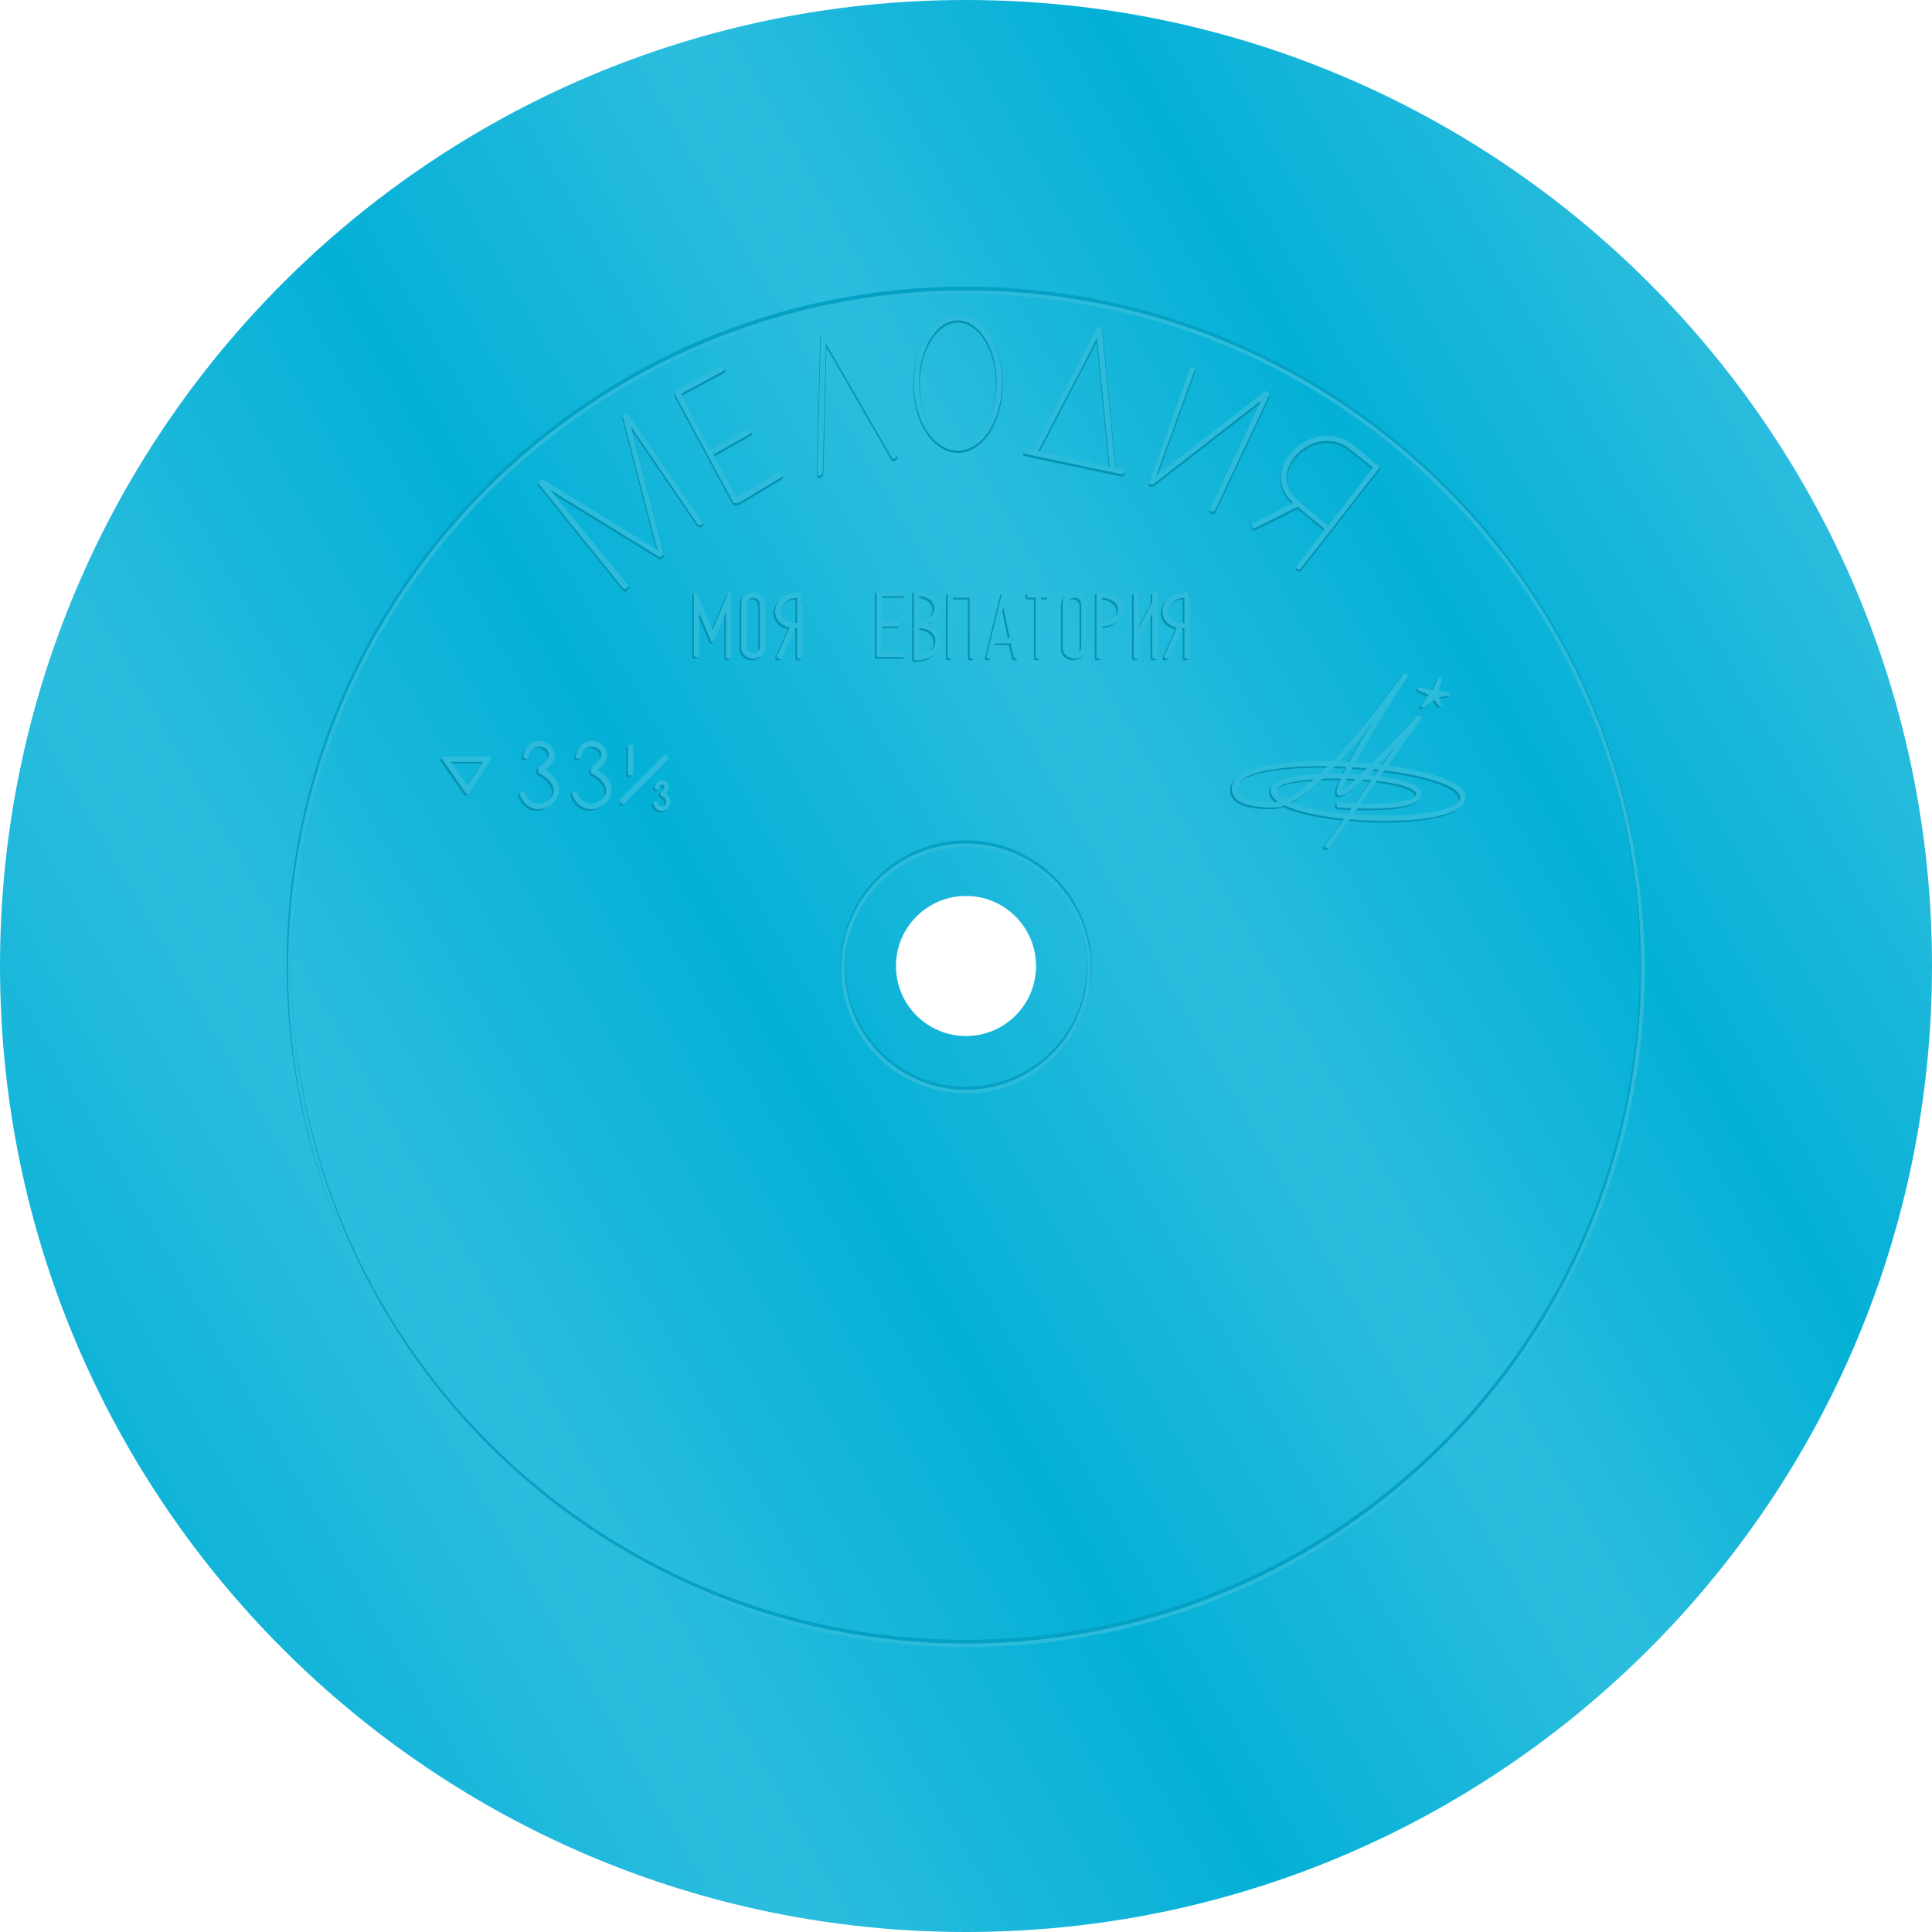
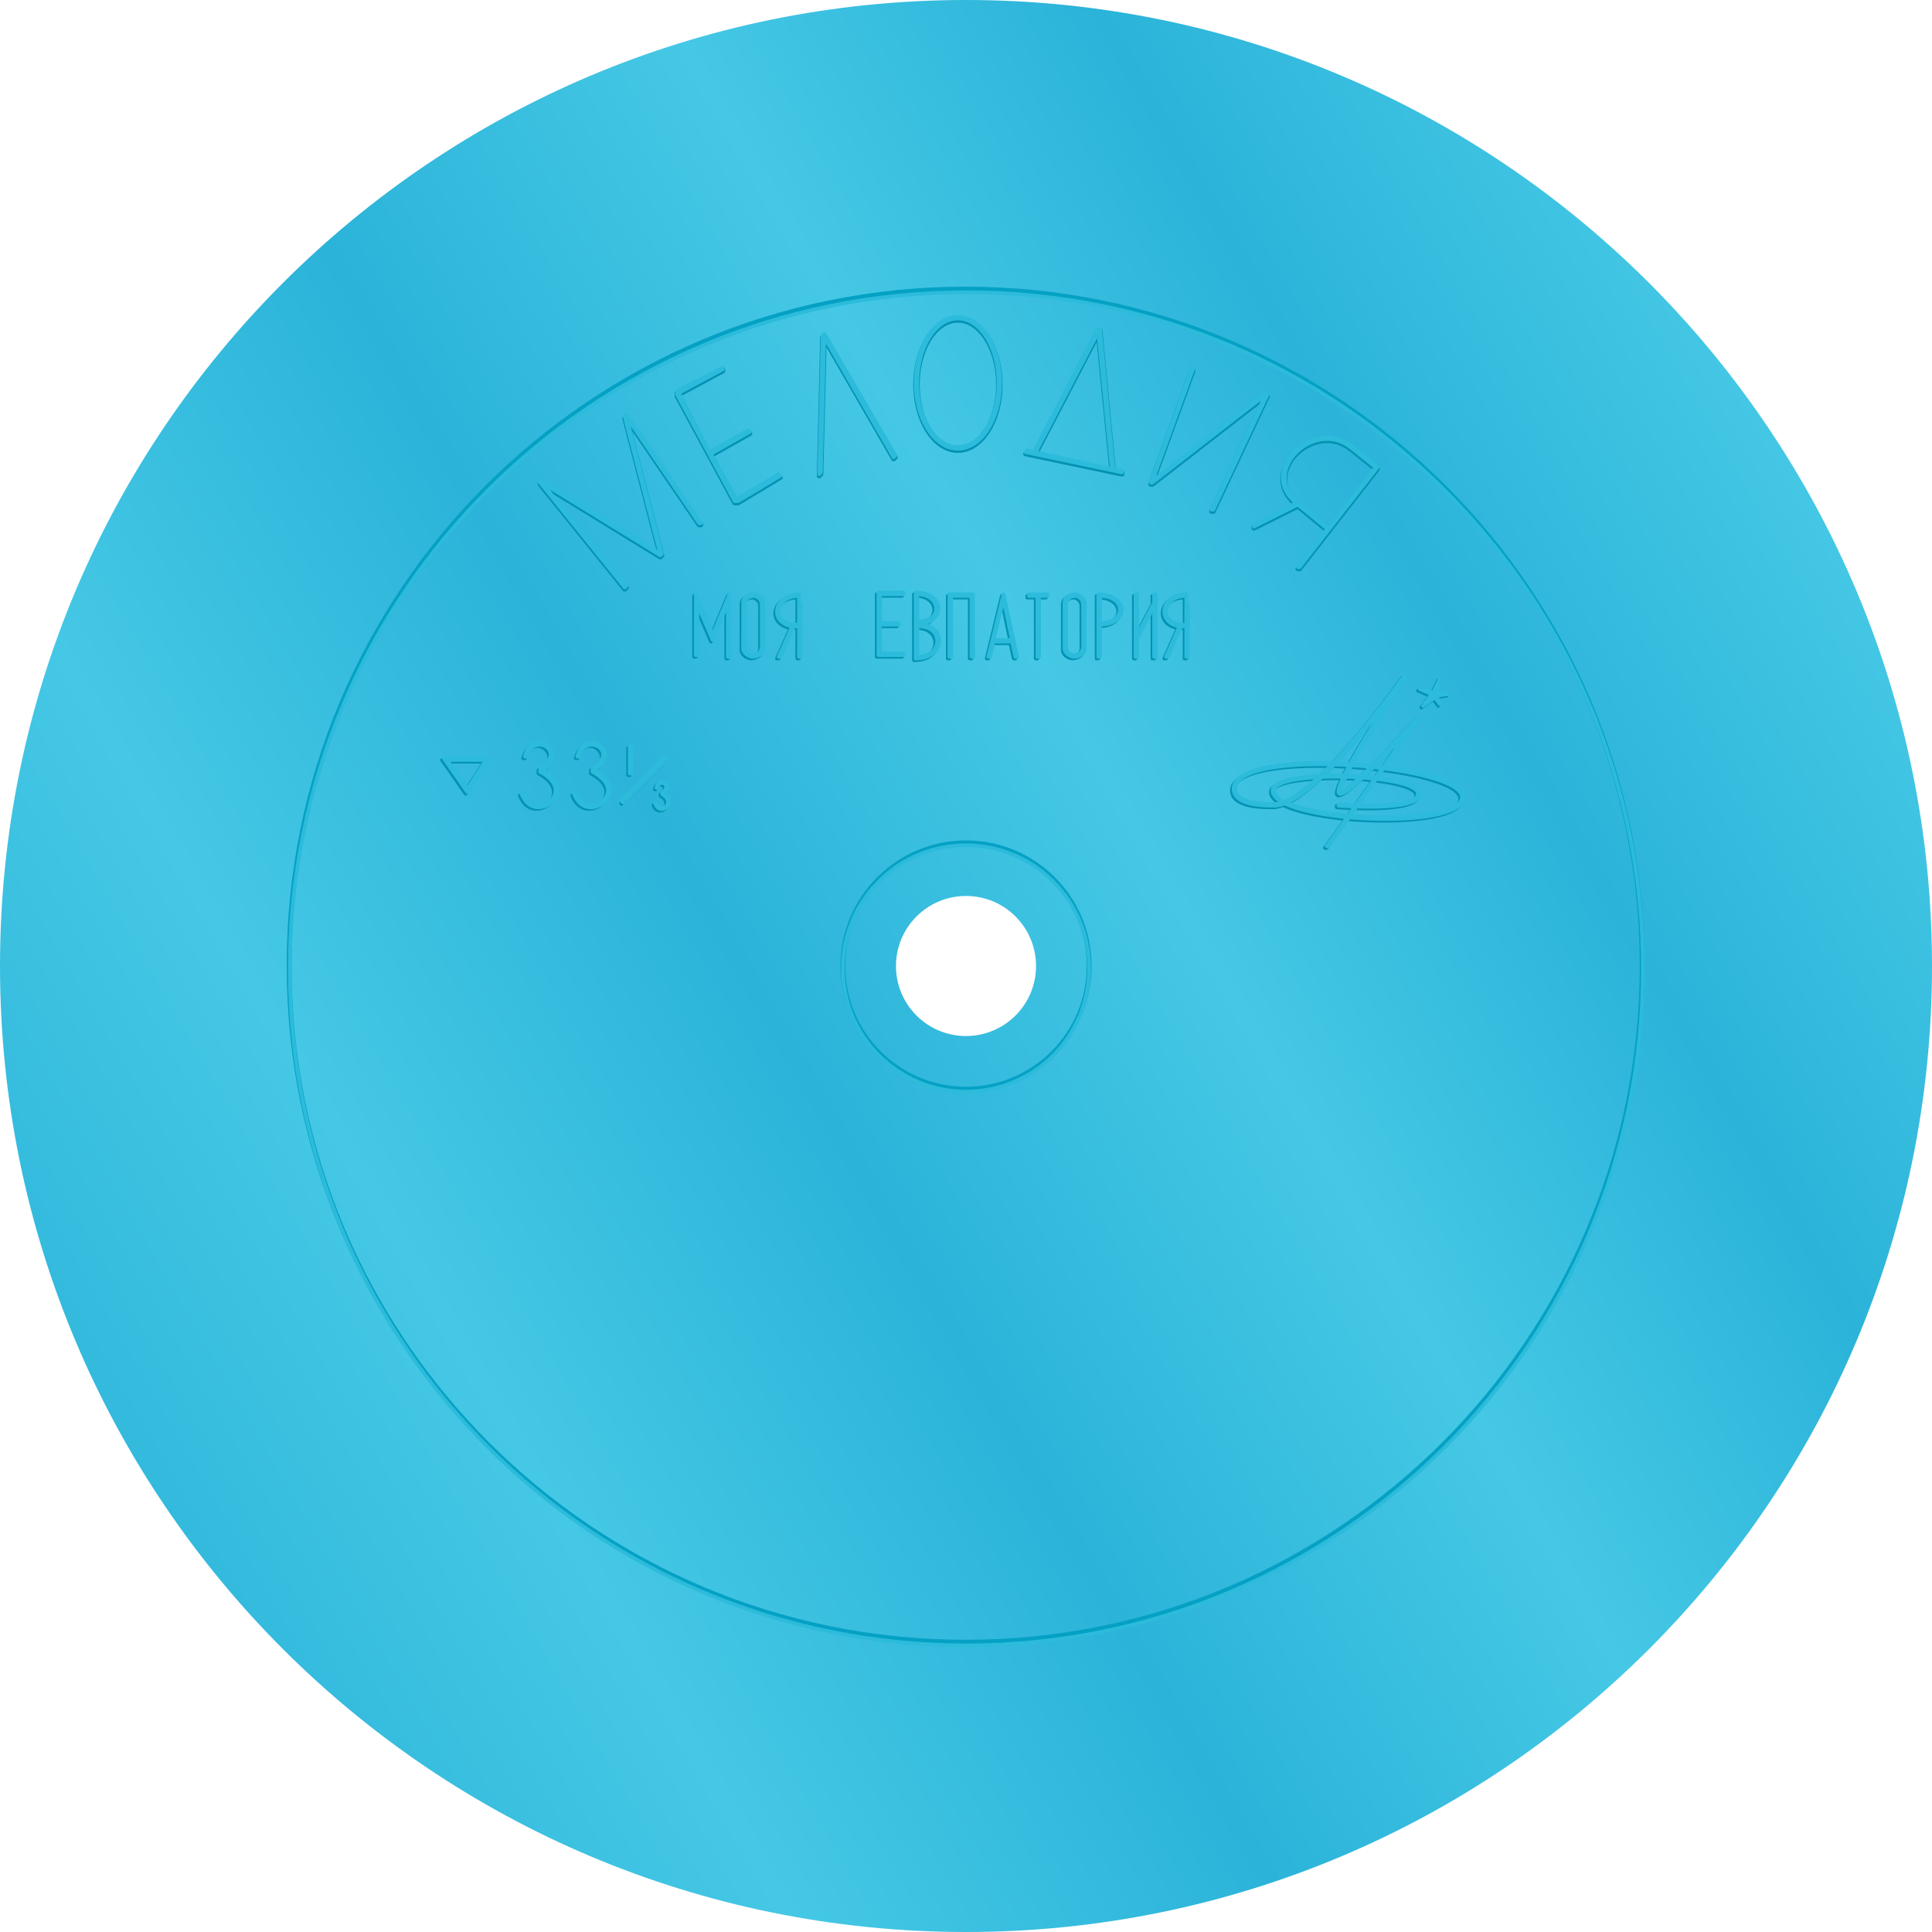
<svg xmlns="http://www.w3.org/2000/svg" viewBox="0 0 800 800">
  <defs>
    <style>.cls-1 { fill: url(#linear-gradient); } .cls-1, .cls-2, .cls-3, .cls-4, .cls-5, .cls-6 { fill-rule: evenodd; } .cls-2, .cls-3, .cls-4, .cls-5, .cls-6 { fill: none;  stroke-linecap: round; stroke-linejoin: round; } .cls-4, .cls-6 { stroke: #0492b3; } .cls-2, .cls-4 { stroke-width: 2px; } .cls-3, .cls-5 { stroke: #2cbbdb; } .cls-3, .cls-5, .cls-6 { stroke-width: 1.5px; } .cls-2 { stroke: #04a1c4 }</style>
    <linearGradient id="linear-gradient" y1="630.94" x2="800" y2="169.06" gradientUnits="userSpaceOnUse">
-       <stop offset="0" stop-color="#04b0d6" />
-       <stop offset="0.219" stop-color="#2cbdde" />
-       <stop offset="0.413" stop-color="#04b0d6" />
-       <stop offset="0.597" stop-color="#2cbdde" />
-       <stop offset="0.765" stop-color="#04b0d6" />
-       <stop offset="0.939" stop-color="#2cbdde" />
-       <stop offset="1" stop-color="#2cbdde" />
+       <stop offset="0" stop-color="#2bb3d9" />
+       <stop offset="0.219" stop-color="#45c8e5" />
+       <stop offset="0.413" stop-color="#2bb3d9" />
+       <stop offset="0.597" stop-color="#45c8e5" />
+       <stop offset="0.765" stop-color="#2bb3d9" />
+       <stop offset="0.939" stop-color="#45c8e5" />
+       <stop offset="1" stop-color="#45c8e5" />
    </linearGradient>
  </defs>
  <path id="background_flexy" class="cls-1" d="M400,0C620.914,0,800,179.086,800,400S620.914,800,400,800,0,620.914,0,400,179.086,0,400,0Zm0,371a29,29,0,1,1-29,29A29,29,0,0,1,400,371Z" />
  <path id="circle-shadow" class="cls-2" d="M399.85,119.7C554.573,119.7,680,245.128,680,399.85S554.573,680,399.85,680,119.7,554.573,119.7,399.85,245.128,119.7,399.85,119.7ZM400,349a51,51,0,1,1-51,51A51,51,0,0,1,400,349Z" />
  <path id="circle" class="cls-3" d="M400.15,121C554.872,121,680.3,246.427,680.3,401.15S554.872,681.3,400.15,681.3,120,555.872,120,401.15,245.427,121,400.15,121ZM400,350a51,51,0,1,1-51,51A51,51,0,0,1,400,350Z" />
  <path id="trademark-shadow" class="cls-4" d="M223.655,200.543l35.019,43.423,0.7-.7h0l-35.019-42.723,49.026,30.116,0.7-.7-14.707-56.731,30.116,44.124h0.7l-30.816-44.824-0.7.7,14.708,56.731-49.026-30.116ZM299.3,152.918l-18.91,9.805v1.4L304.2,208.247h1.4l17.51-10.505-0.7-.7L304.9,207.547l-10.506-18.91,16.109-9.1-0.7-.7-16.108,9.105-12.607-24.513,18.21-9.805v-0.7Zm39.921,44.123,0.7-.7,1.4-56.03,28.716,49.726,0.7-.7L341.318,138.91l-0.7.7Zm85.446-9.1,39.921,8.405v-0.7l-3.5-.7-5.6-58.131h-0.7l-26.614,51.127-2.8-.7ZM493.3,153.618H494l-16.809,46.225,46.925-36.42,0.7,0.7L502.4,211.749h-0.7l22.412-47.625-46.925,36.419h-0.7Zm44.824,81.944,32.217-41.322s-4.253-3.5-9.105-7.7c-16.941-14.692-41.073,9.255-24.513,22.412-0.9.5-17.51,9.1-17.51,9.1v0.7l18.21-9.1,11.907,9.805v0.7l-11.907,15.408h0.7ZM396.648,131.906c9.67,0,17.509,12.23,17.509,27.315s-7.839,27.315-17.509,27.315-17.509-12.23-17.509-27.315S386.978,131.906,396.648,131.906Zm0,0.7c9.283,0,16.809,11.915,16.809,26.614s-7.526,26.614-16.809,26.614-16.809-11.915-16.809-26.614S387.365,132.607,396.648,132.607Zm32.217,55.329,25.914-49.726,5.6,56.73Zm140.775,6.3-10.5-8.405c-15.265-11.726-37.5,10.194-21.712,23.113,4.591,3.757,12.607,10.5,12.607,10.5Z" />
  <path id="trademark" class="cls-5" d="M223.655,199.843l35.019,43.423,0.7-.7h0l-35.019-42.723,49.026,30.116,0.7-.7-14.707-56.73,30.116,44.124h0.7l-30.816-44.824-0.7.7,14.708,56.73-49.026-30.116ZM299.3,152.217l-18.91,9.8v1.4L304.2,207.547h1.4l17.51-10.506-0.7-.7-17.509,10.5-10.506-18.91,16.109-9.105-0.7-.7-16.108,9.1-12.607-24.513,18.21-9.805v-0.7Zm39.921,44.124,0.7-.7,1.4-56.03,28.716,49.727,0.7-.7L341.318,138.21l-0.7.7Zm85.446-9.105,39.921,8.4v-0.7l-3.5-.7-5.6-58.131h-0.7l-26.614,51.127-2.8-.7ZM493.3,152.918H494l-16.809,46.224,46.925-36.419,0.7,0.7L502.4,211.049h-0.7l22.412-47.626-46.925,36.42h-0.7Zm44.824,81.943,32.217-41.322s-4.253-3.5-9.105-7.7c-16.941-14.691-41.073,9.256-24.513,22.412-0.9.5-17.51,9.1-17.51,9.1v0.7l18.21-9.1,11.907,9.8v0.7l-11.907,15.408h0.7ZM396.648,131.206c9.67,0,17.509,12.229,17.509,27.315s-7.839,27.314-17.509,27.314-17.509-12.229-17.509-27.314S386.978,131.206,396.648,131.206Zm0,0.7c9.283,0,16.809,11.916,16.809,26.615s-7.526,26.614-16.809,26.614-16.809-11.916-16.809-26.614S387.365,131.906,396.648,131.906Zm32.217,55.33,25.914-49.727,5.6,56.731Zm140.775,6.3-10.5-8.4c-15.265-11.727-37.5,10.194-21.712,23.112,4.591,3.757,12.607,10.506,12.607,10.506Z" />
  <path id="song-shadow" class="cls-6" d="M311.2,247.468a3.5,3.5,0,0,1,3.5,3.5v17.509c0,3.275-3.5,3.5-3.5,3.5a3.5,3.5,0,0,1-3.5-3.5V250.97C307.7,247.7,311.2,247.468,311.2,247.468Zm67.236,25.914V246.067c12.229,0,11.282,12.607,2.179,12.607v0.7C389.74,259.375,391.788,273.382,378.438,273.382Zm-91.048-1.4h0.7V250.97l6.3,14.708,6.3-15.408v22.412h0.7V246.768l-7,16.809-7-16.809v25.213Zm86.146-25.213v-0.7H363.03v25.914h10.506v-0.7H363.73V259.375h7.7v-0.7h-7.7V246.768h9.806Zm18.91,25.914h0.7V247.468h8.4v25.214h0.7V246.768h-9.8v25.914Zm32.917-25.914h7.7v0.7h-3.5v25.214h-0.7V247.468h-3.5v-0.7Zm44.124,0v25.914h0.7v-7.7l7-13.308v21.012h0.7V246.768h-0.7v3.5l-7,13.307V246.768h-0.7Zm-15.408,0v25.914h0.7V259.375C466.862,259.375,466.847,246.768,454.079,246.768ZM491.2,272.682s0.088-25.914,0-25.914c-11.325-.173-13.294,11.643-3.5,13.307-0.274.694-5.6,12.607-5.6,12.607h0.7l5.6-12.607h2.1v12.607h0.7Zm-82.644,0h0.7l1.4-6.3h7.705l1.4,6.3h0.7l-5.6-25.914Zm6.3-23.813-4.2,16.809h7.705Zm-35.719,23.813V246.768c10.026,0,10.264,11.206.679,11.206v2.1C389.889,260.075,389.863,272.682,379.139,272.682Zm65.134-25.214a3.5,3.5,0,0,1,3.5,3.5v17.509c0,3.275-3.5,3.5-3.5,3.5a3.5,3.5,0,0,1-3.5-3.5V250.97C440.772,247.7,444.273,247.468,444.273,247.468Zm0-.7c1.934,0,4.2,1.568,4.2,3.5v18.91c0,3.274-4.2,3.5-4.2,3.5-1.934,0-4.2-1.568-4.2-3.5V250.27C440.071,247,444.273,246.768,444.273,246.768Zm10.506,0.7c10.878,0,11.138,11.206,0,11.206V247.468Zm35.719,0c-10.193-.169-12.139,12.541,0,11.907V247.468ZM330.813,272.682s0.087-25.914,0-25.914c-11.326-.173-13.3,11.643-3.5,13.307-0.274.694-5.6,12.607-5.6,12.607h0.7l5.6-12.607h2.1v12.607h0.7Zm-0.7-25.214c-10.193-.169-12.139,12.541,0,11.907V247.468Zm-18.91-.7c1.934,0,4.2,1.568,4.2,3.5v18.91c0,3.274-4.2,3.5-4.2,3.5-1.934,0-4.2-1.568-4.2-3.5V250.27C307,247,311.2,246.768,311.2,246.768Z" />
  <path id="song" class="cls-5" d="M311.9,246.768a3.5,3.5,0,0,1,3.5,3.5v17.509c0,3.274-3.5,3.5-3.5,3.5a3.5,3.5,0,0,1-3.5-3.5V250.27C308.4,247,311.9,246.768,311.9,246.768Zm67.236,25.914V245.367c12.863,0,11.643,12.607,2.179,12.607v0.7C391.26,258.674,392.442,272.594,379.139,272.682Zm-91.049-1.4h0.7V250.27l6.3,14.708,6.3-15.409v22.412h0.7V246.067l-7,16.809-7-16.809v25.214Zm86.146-25.214v-0.7H363.73v25.914h10.506v-0.7h-9.805V258.674h7.7v-0.7h-7.7V246.067h9.805Zm18.91,25.914h0.7V246.768h8.4v25.213h0.7V246.067h-9.805v25.914Zm32.918-25.914h7.7v0.7h-3.5v25.213h-0.7V246.768h-3.5v-0.7Zm44.123,0v25.914h0.7v-7.7l7-13.307v21.011h0.7V246.067h-0.7v3.5l-7,13.307V246.067h-0.7Zm-15.408,0v25.914h0.7V258.674C467.562,258.674,467.548,246.067,454.779,246.067Zm37.12,25.914s0.087-25.914,0-25.914c-11.326-.173-13.3,11.643-3.5,13.308-0.274.694-5.6,12.606-5.6,12.606h0.7l5.6-12.606h2.1v12.606h0.7Zm-82.644,0h0.7l1.4-6.3h7.7l1.4,6.3h0.7l-5.6-25.914Zm6.3-23.812-4.2,16.809h7.7Zm-35.719,23.812V246.067c9.883,0,10.692,11.206.679,11.206v2.1C390.835,259.375,390.524,271.981,379.839,271.981Zm65.135-25.213a3.5,3.5,0,0,1,3.5,3.5v17.509c0,3.274-3.5,3.5-3.5,3.5a3.5,3.5,0,0,1-3.5-3.5V250.27C441.472,247,444.974,246.768,444.974,246.768Zm0-.7c1.934,0,4.2,1.568,4.2,3.5v18.91c0,3.275-4.2,3.5-4.2,3.5-1.934,0-4.2-1.568-4.2-3.5v-18.91C440.772,246.3,444.974,246.067,444.974,246.067Zm10.5,0.7c10.878,0,11.139,11.206,0,11.206V246.768Zm35.72,0c-10.194-.169-12.14,12.541,0,11.906V246.768ZM331.513,271.981s0.087-25.914,0-25.914c-11.326-.173-13.294,11.643-3.5,13.308-0.273.694-5.6,12.606-5.6,12.606h0.7l5.6-12.606h2.1v12.606h0.7Zm-0.7-25.213c-10.194-.169-12.139,12.541,0,11.906V246.768Zm-18.91-.7c1.934,0,4.2,1.568,4.2,3.5v18.91c0,3.275-4.2,3.5-4.2,3.5-1.934,0-4.2-1.568-4.2-3.5v-18.91C307.7,246.3,311.9,246.067,311.9,246.067Z" />
  <path id="speed-shadow" class="cls-6" d="M183.034,314.7l9.805,14.008,9.1-14.008h-18.91Zm1.4,0.7,8.405,11.907,7.7-11.907H184.434Zm75.641-5.6h0.7v11.206h-0.7V309.8Zm-2.8,23.113v-0.7l17.51-17.509h0.7ZM217.352,314c3.6-11.971,17.018.321,5.6,4.9v1.4c15.769,8.308-2.036,21.442-7,9.1h-0.7c5.049,13.575,24.28-.98,8.4-9.1v-0.7c11.879-7.215-3.754-17.593-7-5.6h0.7Zm54.024,12.92c0.865-4.253,6.494-1.055,2.122,2.049v0.586c5.972,3.472-.784,8.726-2.652,3.8h-0.265c1.931,5.732,9.394-.368,3.182-4.1,4.645-3.192-1.5-7.545-2.652-2.342h0.265ZM239.064,314c3.6-11.971,17.017.321,5.6,4.9v1.4c15.768,8.308-2.036,21.442-7,9.1h-0.7c5.048,13.575,24.279-.98,8.4-9.1v-0.7c11.878-7.215-3.755-17.593-7-5.6h0.7Z" />
  <path id="speed" class="cls-5" d="M183.734,314l9.8,14.007L202.644,314h-18.91Zm1.4,0.7,8.4,11.906,7.7-11.906H185.135Zm75.64-5.6h0.7v11.206h-0.7V309.1Zm-2.8,23.112-0.7-.7,18.21-18.21,0.7,0.7ZM218.052,313.3c2.285-10.175,17.149-2.524,5.6,4.9v1.4c15.769,8.308-2.071,20.877-7,9.1h-0.7c5.1,13.712,24.808-.881,8.405-9.806,12.266-7.637-3.966-18.051-7-5.6h0.7Zm21.712,0c2.284-10.175,17.149-2.524,5.6,4.9v1.4c15.769,8.308-2.071,20.877-7,9.1h-0.7c5.1,13.712,24.808-.881,8.4-9.806,12.266-7.637-3.966-18.051-7-5.6h0.7Zm32.313,12.921c0.865-4.253,6.494-1.055,2.121,2.049v0.586c5.972,3.472-.784,8.725-2.652,3.805h-0.265c1.931,5.731,9.395-.368,3.183-4.1,4.645-3.192-1.5-7.545-2.653-2.342h0.266Z" />
  <path id="logo-shadow" class="cls-6" d="M553.532,334.315v-0.7s32.917,2.786,32.917-4.2c0-8.261-59.531-10.051-59.531-1.4,0,12.359,77.741,15.923,77.741,2.8,0-13.37-93.85-20.846-93.85-3.5,0,6.637,13.26,6.3,16.109,6.3,16.375,0,53.928-53.228,53.928-53.228h0.7s-31.341,48.326-26.614,48.326c2.951,0,31.516-30.817,31.516-30.817h0.7l-37.82,53.229h-0.7L585.049,300s-25.623,29.416-30.817,29.416c-5.894,0,25.914-47.626,25.914-47.626s-35.845,52.529-53.228,52.529c-2.927,0-16.809.291-16.809-7,0-18.112,95.251-10.8,95.251,3.5,0,14.349-79.143,10.3-79.143-2.8,0-9.32,60.933-7.515,60.933,1.4C587.15,337.081,553.532,334.315,553.532,334.315Zm35.719-42.023,4.2-4.2,1.4,2.8-1.4-2.8h0l1.4-4.2-1.4,4.2-4.2-1.4,4.2,1.4Zm-0.7.7,4.9-3.5,2.1,2.8-1.4-3.5,4.9-.7-4.9-.7,1.4-5.6-2.8,5.6-5.6-1.4,4.9,2.1Z" />
  <path id="logo" class="cls-5" d="M554.232,333.614v-0.7s32.918,2.785,32.918-4.2c0-8.262-59.532-10.051-59.532-1.4,0,12.359,77.742,15.923,77.742,2.8,0-13.369-93.851-20.845-93.851-3.5,0,6.637,13.261,6.3,16.109,6.3,16.375,0,53.929-53.229,53.929-53.229h0.7s-31.341,48.326-26.614,48.326c2.951,0,31.517-30.816,31.517-30.816h0.7l-37.82,53.228h-0.7L585.749,299.3s-25.622,29.416-30.816,29.416c-5.895,0,25.913-47.626,25.913-47.626S545,333.614,527.618,333.614c-2.927,0-16.809.291-16.809-7,0-18.111,95.251-10.8,95.251,3.5,0,14.35-79.142,10.3-79.142-2.8,0-9.32,60.932-7.515,60.932,1.4C587.85,336.38,554.232,333.614,554.232,333.614Zm35.719-42.022,4.2-4.2,1.4,2.8-1.4-2.8h0l1.4-4.2-1.4,4.2-4.2-1.4,4.2,1.4Zm-0.7.7,4.9-3.5,2.1,2.8-1.4-3.5,4.9-.7-4.9-.7,1.4-5.6-2.8,5.6-5.6-1.4,4.9,2.1Z" />
</svg>
